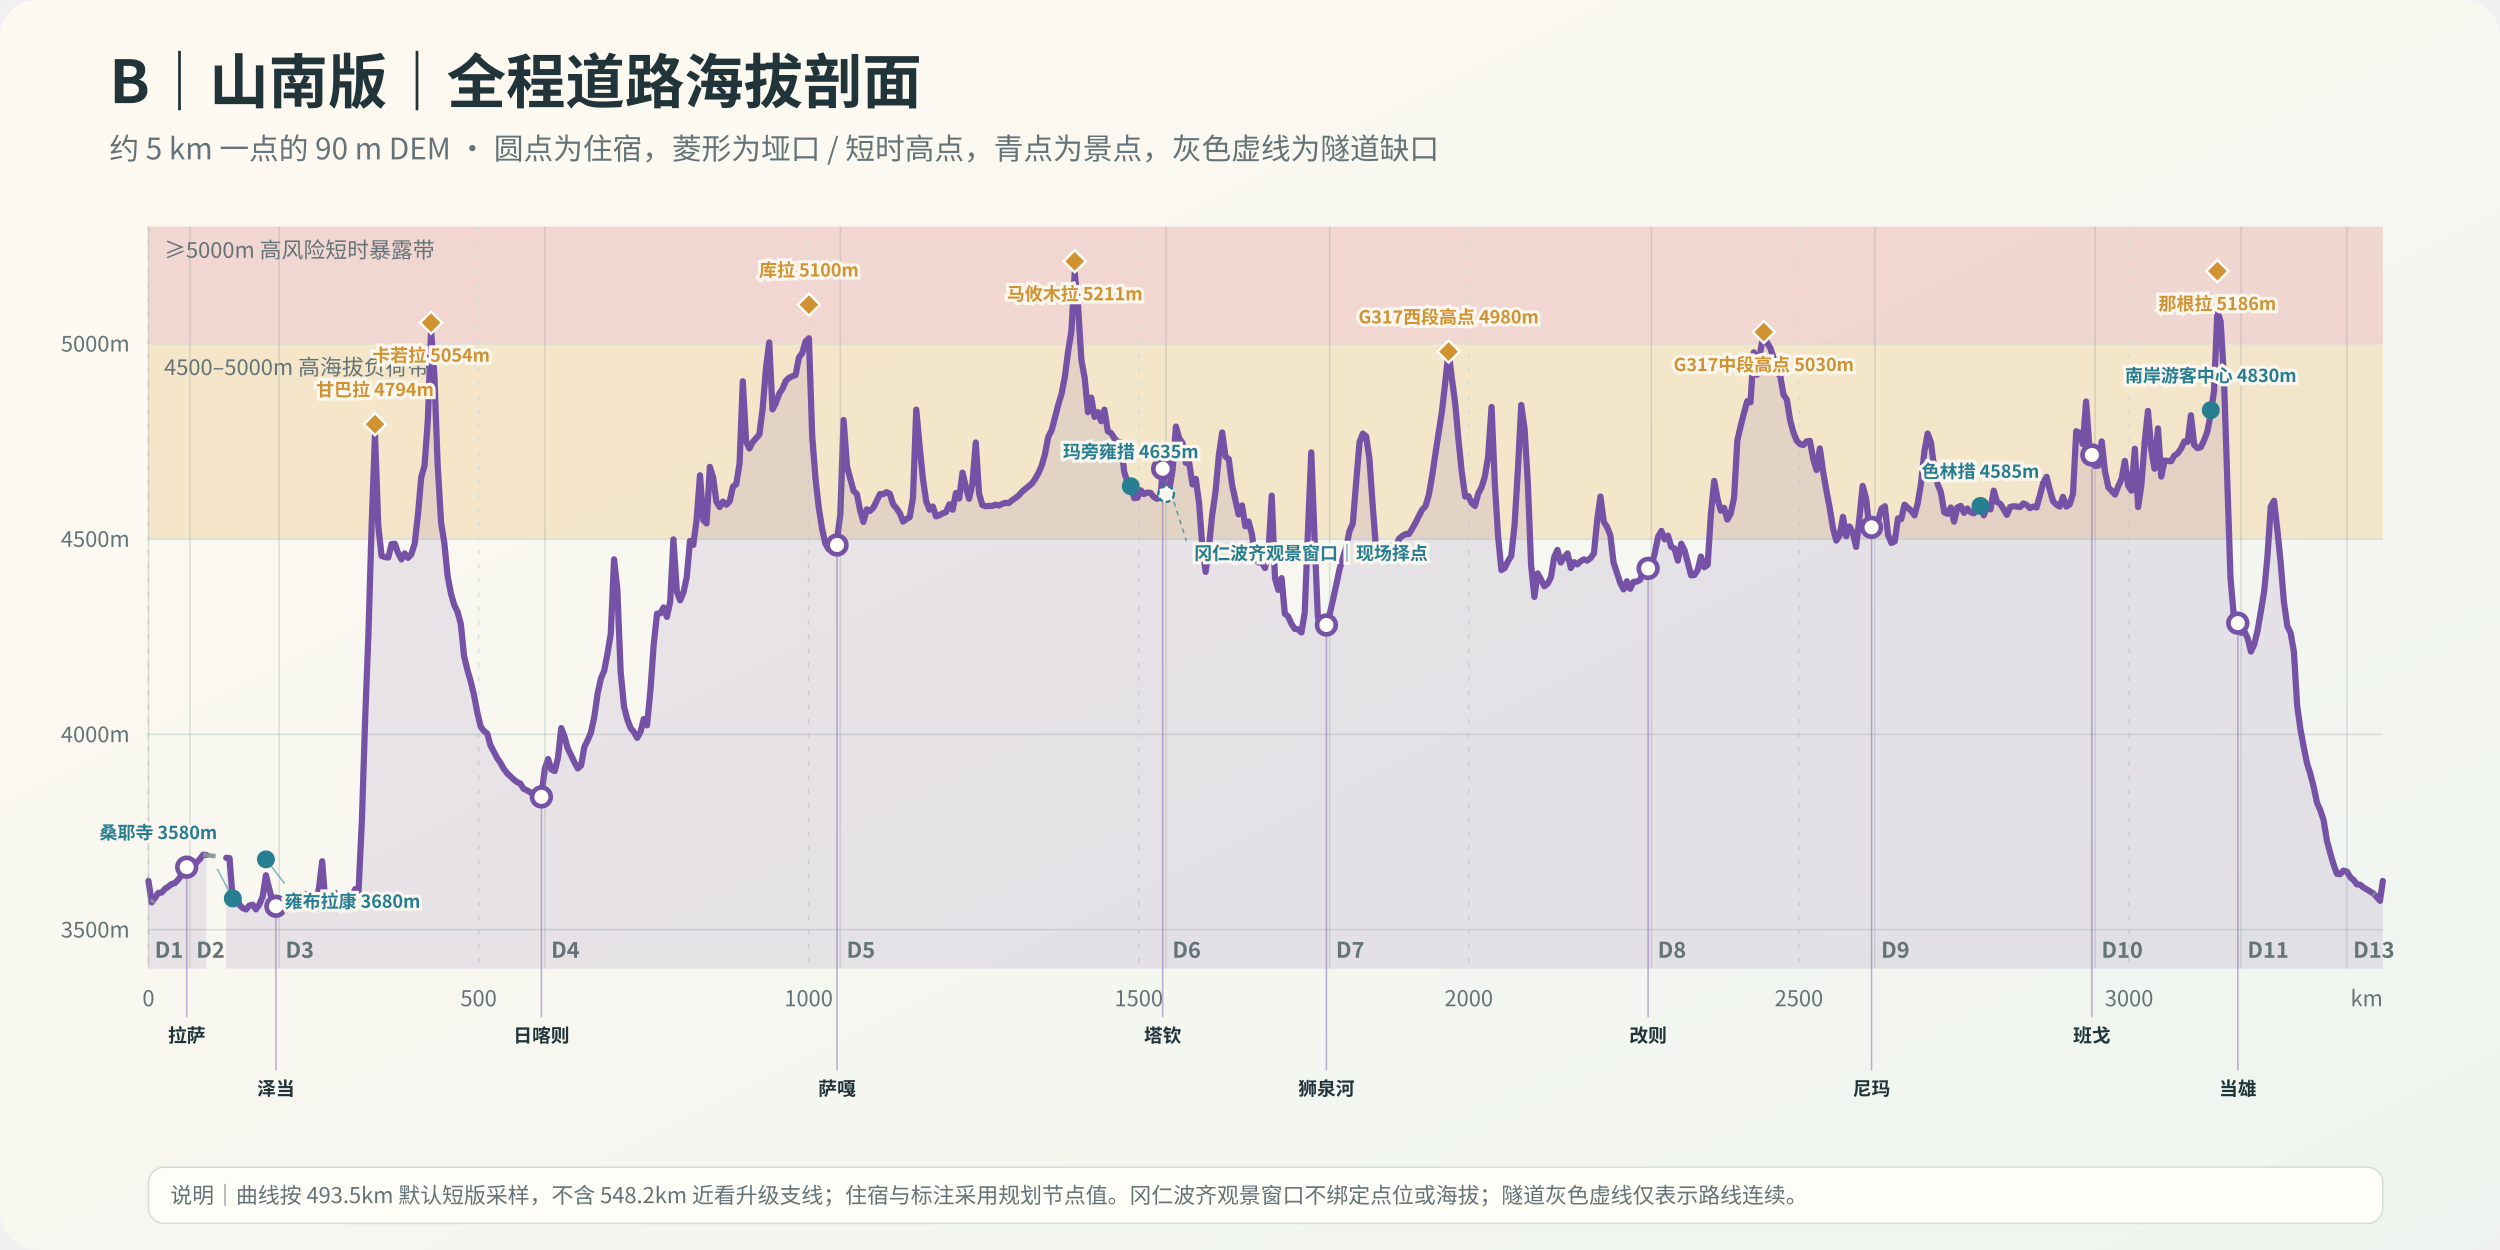
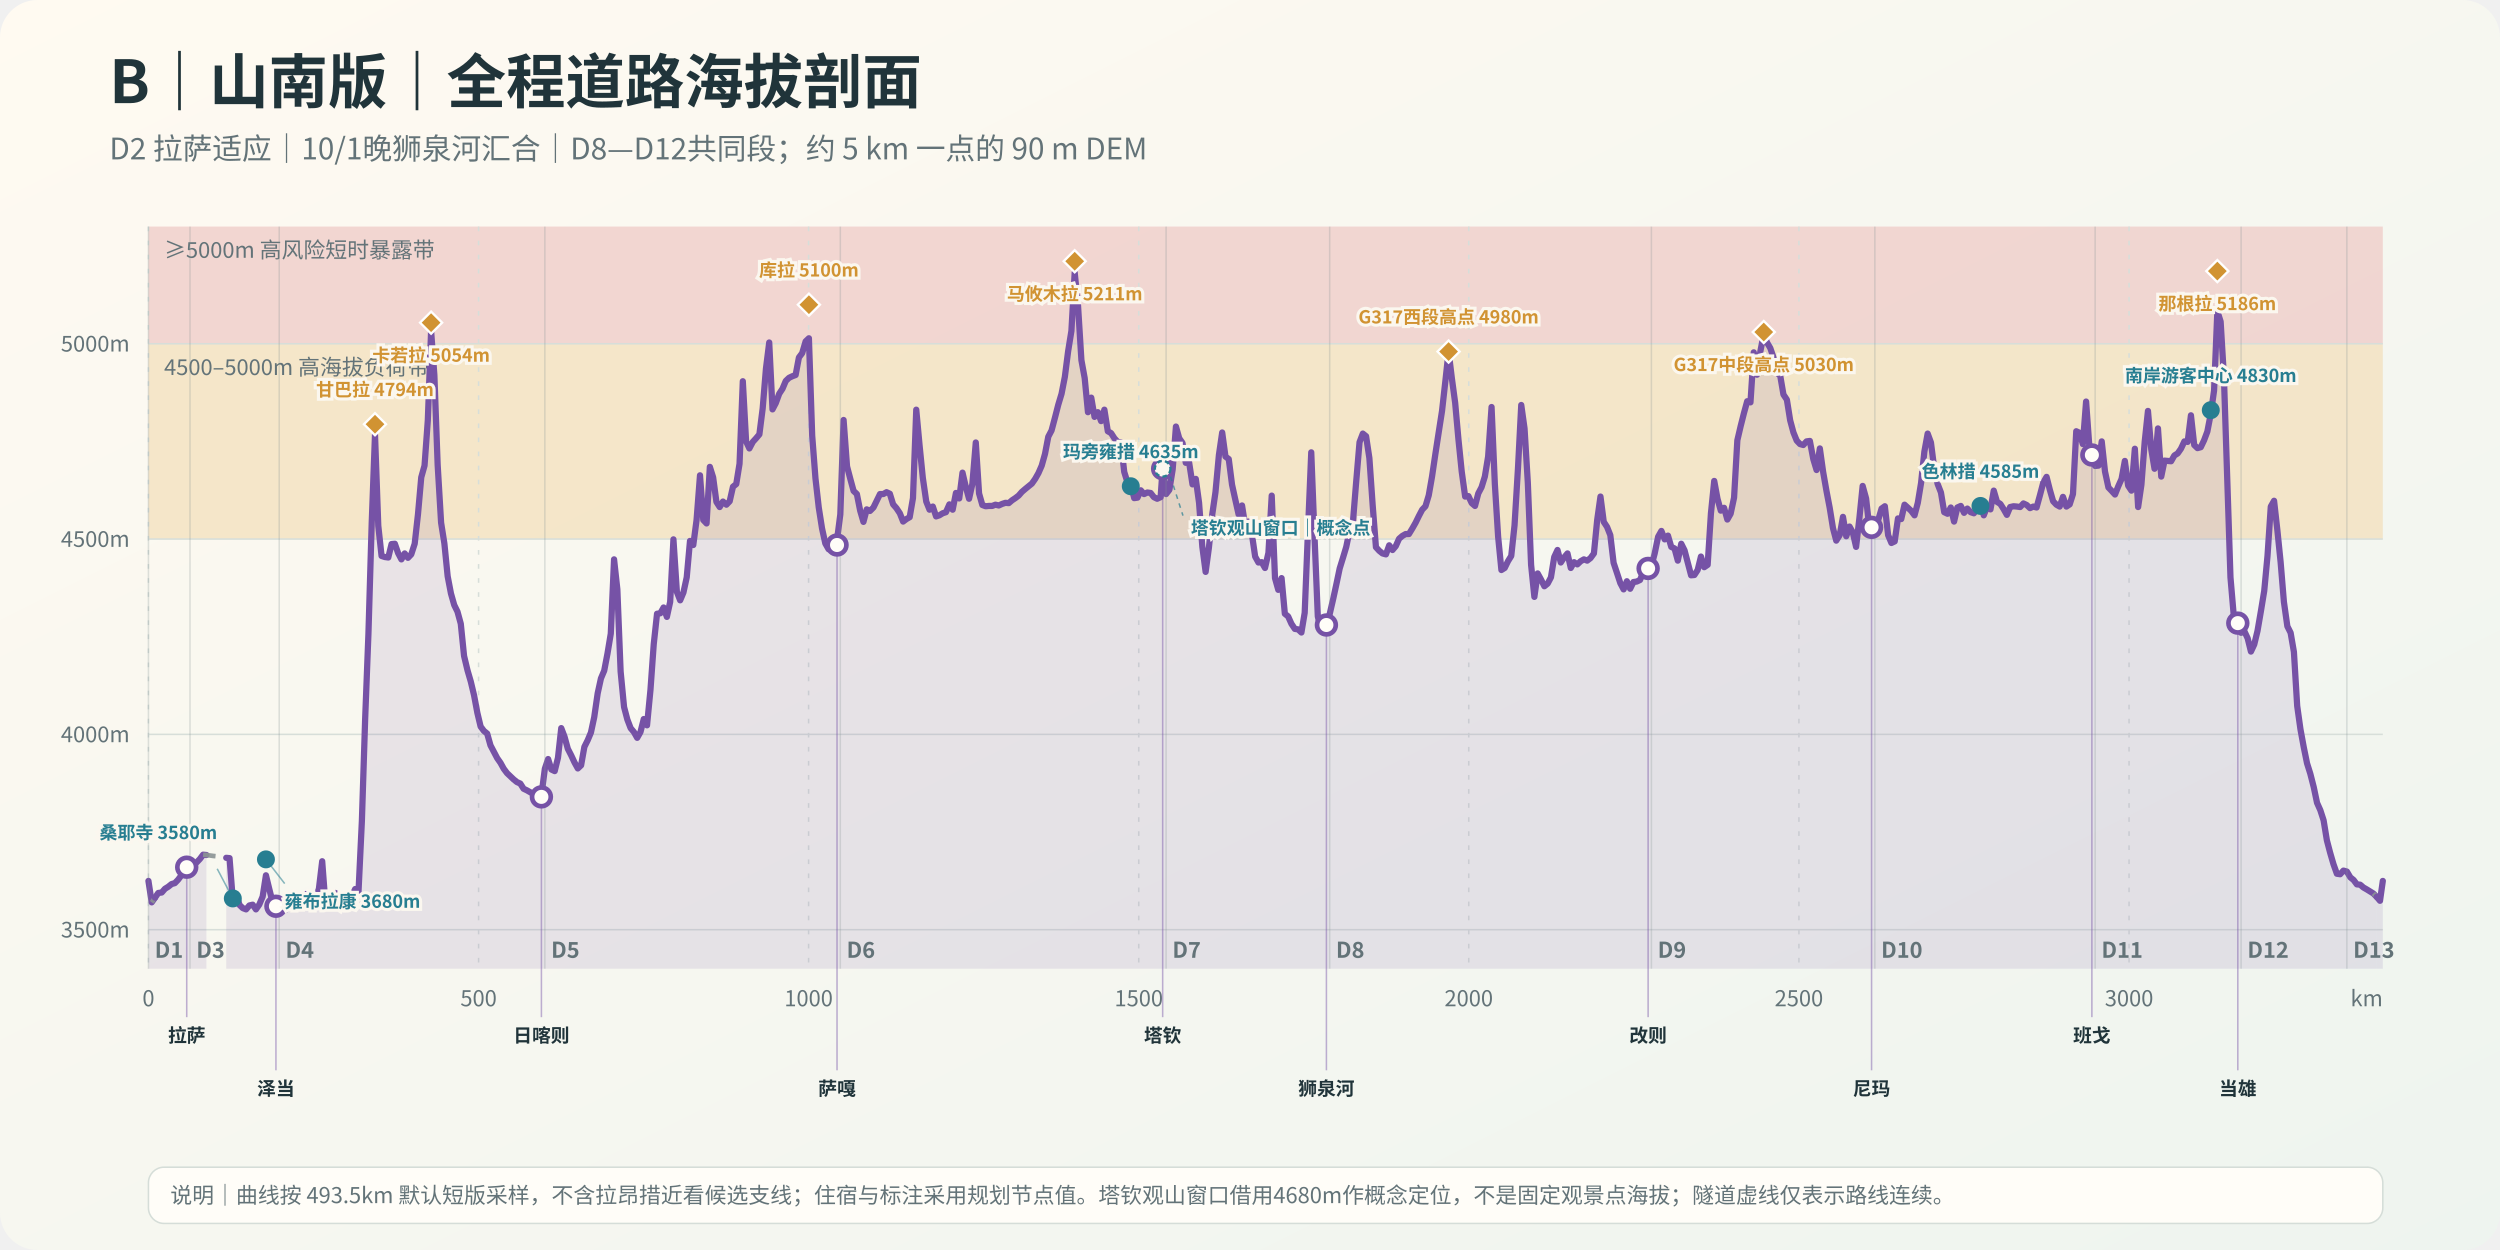
<svg xmlns="http://www.w3.org/2000/svg" width="1600" height="800" viewBox="0 0 1600 800" role="img">
  <defs>
    <linearGradient id="paper" x1="0" y1="0" x2="1" y2="1">
      <stop offset="0" stop-color="#fffaf1" />
      <stop offset="1" stop-color="#eef4ef" />
    </linearGradient>
    <filter id="soft" x="-30%" y="-30%" width="160%" height="160%">
      <feDropShadow dx="0" dy="3" stdDeviation="4" flood-color="#21343a" flood-opacity=".18" />
    </filter>
    <marker id="arr-a" viewBox="0 0 10 10" refX="8" refY="5" markerWidth="11" markerHeight="11" markerUnits="userSpaceOnUse" orient="auto-start-reverse">
      <path d="M0 0L10 5L0 10z" fill="#a94f36" />
    </marker>
    <marker id="arr-b" viewBox="0 0 10 10" refX="8" refY="5" markerWidth="11" markerHeight="11" markerUnits="userSpaceOnUse" orient="auto-start-reverse">
      <path d="M0 0L10 5L0 10z" fill="#7652a6" />
    </marker>
    <marker id="arr-gold" viewBox="0 0 10 10" refX="8" refY="5" markerWidth="11" markerHeight="11" markerUnits="userSpaceOnUse" orient="auto-start-reverse">
      <path d="M0 0L10 5L0 10z" fill="#c28a2c" />
    </marker>
    <marker id="arr-blue" viewBox="0 0 10 10" refX="8" refY="5" markerWidth="11" markerHeight="11" markerUnits="userSpaceOnUse" orient="auto-start-reverse">
      <path d="M0 0L10 5L0 10z" fill="#244f73" />
    </marker>
    <style>
.cn{font-family:"PingFang SC","Hiragino Sans GB","Microsoft YaHei","Noto Sans CJK SC",sans-serif}
.title{font-size:38px;font-weight:750;fill:#20343a}.sub{font-size:19px;fill:#637378}
.axis{font-size:14px;fill:#637378}.small{font-size:14px;fill:#637378}.label{font-size:16px;font-weight:650;fill:#20343a;paint-order:stroke;stroke:#fbf7ef;stroke-width:5px;stroke-linejoin:round}
.route{fill:none;stroke-linecap:round;stroke-linejoin:round}.legend{font-size:15px;fill:#33484e}
.profile{fill:none;stroke:#7652a6;stroke-width:4;stroke-linecap:round;stroke-linejoin:round}
</style>
  </defs>
  <rect width="1600" height="800" rx="24" fill="url(#paper)" />
  <text class="cn title" x="70" y="66">B｜山南版｜全程道路海拔剖面</text>
-   <text class="cn sub" x="70" y="102">约 5 km 一点的 90 m DEM · 圆点为住宿，菱形为垭口 / 短时高点，青点为景点，灰色虚线为隧道缺口</text>
+   <text class="cn sub" x="70" y="102">D2 拉萨适应｜10/1晚狮泉河汇合｜D8—D12共同段；约 5 km 一点的 90 m DEM</text>
  <rect x="95" y="145" width="1430" height="75.0" fill="#efc9c5" opacity=".72" />
  <rect x="95" y="220.0" width="1430" height="125.0" fill="#f2dfba" opacity=".72" />
  <text class="cn axis" x="105" y="165" fill="#98483e">≥5000m 高风险短时暴露带</text>
  <text class="cn axis" x="105" y="240.0" fill="#886224">4500–5000m 高海拔负荷带</text>
  <line x1="95" y1="595.0" x2="1525" y2="595.0" stroke="#d7ded9" stroke-width="1" />
  <text class="cn axis" x="83" y="600.0" text-anchor="end">3500m</text>
  <line x1="95" y1="470.0" x2="1525" y2="470.0" stroke="#d7ded9" stroke-width="1" />
  <text class="cn axis" x="83" y="475.0" text-anchor="end">4000m</text>
  <line x1="95" y1="345.0" x2="1525" y2="345.0" stroke="#d7ded9" stroke-width="1" />
  <text class="cn axis" x="83" y="350.0" text-anchor="end">4500m</text>
  <line x1="95" y1="220.0" x2="1525" y2="220.0" stroke="#d7ded9" stroke-width="1" />
  <text class="cn axis" x="83" y="225.0" text-anchor="end">5000m</text>
  <line x1="95.0" y1="145" x2="95.0" y2="620" stroke="#d7ded9" stroke-width="1" stroke-dasharray="3 6" />
  <text class="cn axis" x="95.0" y="644" text-anchor="middle">0</text>
  <line x1="306.3" y1="145" x2="306.3" y2="620" stroke="#d7ded9" stroke-width="1" stroke-dasharray="3 6" />
  <text class="cn axis" x="306.3" y="644" text-anchor="middle">500</text>
  <line x1="517.5" y1="145" x2="517.5" y2="620" stroke="#d7ded9" stroke-width="1" stroke-dasharray="3 6" />
  <text class="cn axis" x="517.5" y="644" text-anchor="middle">1000</text>
  <line x1="728.8" y1="145" x2="728.8" y2="620" stroke="#d7ded9" stroke-width="1" stroke-dasharray="3 6" />
  <text class="cn axis" x="728.8" y="644" text-anchor="middle">1500</text>
  <line x1="940.0" y1="145" x2="940.0" y2="620" stroke="#d7ded9" stroke-width="1" stroke-dasharray="3 6" />
  <text class="cn axis" x="940.0" y="644" text-anchor="middle">2000</text>
  <line x1="1151.3" y1="145" x2="1151.3" y2="620" stroke="#d7ded9" stroke-width="1" stroke-dasharray="3 6" />
  <text class="cn axis" x="1151.3" y="644" text-anchor="middle">2500</text>
  <line x1="1362.6" y1="145" x2="1362.6" y2="620" stroke="#d7ded9" stroke-width="1" stroke-dasharray="3 6" />
  <text class="cn axis" x="1362.6" y="644" text-anchor="middle">3000</text>
  <text class="cn axis" x="1525" y="644" text-anchor="end">km</text>
  <path d="M95.0,620.0 L95.0,563.8 L97.1,577.5 L99.2,574.5 L99.2,620.0 Z" fill="#7652a6" opacity=".13" />
  <path class="profile" d="M95.0,563.8 L97.1,577.5 L99.2,574.5" />
  <path d="M97.1,577.5 L99.2,574.5 L101.3,571.5" fill="none" stroke="#8b9494" stroke-width="3" stroke-dasharray="8 8" opacity=".9" />
  <path d="M99.2,620.0 L99.2,574.5 L101.3,571.5 L103.5,571.2 L105.6,568.8 L107.7,567.5 L109.8,565.8 L111.9,565.2 L114.0,563.0 L116.1,560.2 L118.2,558.2 L119.5,557.2 L121.6,556.8 L123.7,553.8 L125.8,552.0 L127.9,549.8 L130.0,547.0 L132.1,547.2 L132.1,620.0 Z" fill="#7652a6" opacity=".13" />
  <path class="profile" d="M99.2,574.5 L101.3,571.5 L103.5,571.2 L105.6,568.8 L107.7,567.5 L109.8,565.8 L111.9,565.2 L114.0,563.0 L116.1,560.2 L118.2,558.2 L119.5,557.2 L121.6,556.8 L123.7,553.8 L125.8,552.0 L127.9,549.8 L130.0,547.0 L132.1,547.2" />
  <path d="M130.0,547.0 L132.1,547.2 L134.3,547.5 L136.4,547.8 L138.5,548.0 L140.6,548.5 L142.7,548.8 L144.8,549.0 L146.9,549.2" fill="none" stroke="#8b9494" stroke-width="3" stroke-dasharray="8 8" opacity=".9" />
  <path d="M144.8,620.0 L144.8,549.0 L146.9,549.2 L149.0,576.0 L151.2,572.2 L153.3,579.2 L155.4,581.2 L157.5,582.0 L159.6,579.5 L161.7,579.0 L163.8,582.0 L165.9,579.0 L168.1,573.8 L170.2,560.2 L172.3,568.8 L174.4,577.2 L176.5,580.2 L176.6,580.8 L178.7,576.2 L180.9,580.0 L183.0,582.2 L185.1,575.0 L187.2,581.5 L189.3,581.0 L191.4,580.0 L193.5,579.8 L195.6,572.2 L197.8,576.0 L199.9,577.2 L202.0,575.0 L204.1,568.8 L206.2,551.2 L208.3,578.8 L210.4,578.0 L212.5,574.2 L214.7,571.5 L216.8,575.5 L218.9,575.8 L221.0,576.0 L223.1,574.0 L225.2,573.5 L227.3,569.0 L229.4,571.5 L231.6,525.5 L233.7,460.0 L235.8,405.5 L237.9,334.5 L240.0,278.2 L242.1,336.5 L244.2,355.8 L246.3,356.5 L248.5,356.8 L250.6,348.2 L252.7,348.0 L254.8,354.0 L256.9,358.0 L259.0,354.2 L261.1,357.0 L263.2,354.8 L265.4,348.0 L267.5,329.2 L269.6,305.5 L271.7,298.0 L273.8,269.0 L275.9,211.8 L278.0,240.2 L280.1,297.5 L282.3,334.5 L284.4,347.8 L286.5,368.8 L288.6,379.8 L290.7,387.2 L292.8,391.5 L294.9,399.2 L297.0,419.8 L299.2,429.0 L301.3,436.2 L303.4,445.0 L305.5,456.2 L307.6,465.0 L309.7,467.8 L311.8,469.5 L313.9,477.0 L316.1,481.2 L318.2,485.2 L320.3,488.2 L322.4,492.0 L324.5,494.8 L326.6,496.8 L328.7,498.8 L330.8,500.5 L333.0,501.5 L335.1,504.8 L337.2,505.8 L339.3,507.0 L341.4,508.2 L343.5,508.8 L345.6,509.8 L346.5,509.0 L348.7,492.0 L350.8,485.8 L352.9,492.5 L355.0,493.5 L357.1,485.0 L359.2,466.0 L361.3,471.5 L363.4,479.2 L365.6,483.5 L367.7,488.0 L369.8,491.8 L371.9,489.8 L374.0,478.0 L376.1,473.8 L378.2,468.8 L380.3,459.0 L382.5,443.8 L384.6,434.2 L386.7,429.2 L388.8,418.2 L390.9,405.5 L393.0,358.0 L395.1,377.2 L397.2,429.8 L399.4,452.5 L401.5,460.5 L403.6,466.0 L405.7,468.5 L407.8,472.2 L409.9,468.5 L412.0,460.2 L414.1,464.2 L416.3,441.5 L418.4,412.2 L420.5,392.8 L422.6,392.5 L424.7,388.8 L426.8,394.8 L428.9,385.2 L431.0,345.2 L433.2,378.8 L435.3,384.2 L437.4,379.2 L439.5,369.5 L441.6,346.2 L443.7,348.8 L445.8,332.8 L448.0,304.2 L450.1,332.8 L452.2,335.0 L454.3,298.8 L456.4,305.5 L458.5,321.2 L460.6,324.5 L462.7,321.0 L464.9,323.0 L467.0,320.8 L469.1,311.5 L471.2,309.8 L473.3,296.8 L475.4,244.0 L477.5,282.5 L479.6,287.0 L481.8,282.8 L483.9,280.5 L486.0,278.0 L488.1,261.5 L490.2,236.0 L492.3,219.2 L494.4,262.0 L496.5,258.0 L498.7,252.0 L500.8,248.8 L502.9,243.8 L505.0,241.8 L507.1,240.8 L509.2,240.0 L511.3,228.8 L513.4,226.0 L515.6,218.5 L517.7,216.5 L519.8,278.8 L521.9,306.2 L524.0,324.8 L526.1,338.2 L528.2,347.8 L530.3,351.5 L532.5,351.0 L534.6,352.5 L535.7,345.5 L537.8,329.2 L539.9,268.8 L542.1,298.5 L544.2,306.5 L546.3,314.2 L548.4,316.2 L550.5,326.8 L552.6,334.0 L554.7,326.0 L556.8,327.0 L559.0,324.8 L561.1,320.5 L563.2,316.2 L565.3,316.2 L567.4,315.0 L569.5,316.0 L571.6,322.8 L573.7,325.2 L575.9,328.5 L578.0,333.8 L580.1,332.2 L582.2,331.0 L584.3,318.8 L586.4,262.2 L588.5,284.8 L590.6,305.8 L592.8,321.0 L594.9,326.2 L597.0,324.2 L599.1,330.5 L601.2,329.8 L603.3,328.5 L605.4,327.8 L607.6,322.8 L609.7,326.2 L611.8,315.5 L613.9,319.0 L616.0,302.5 L618.1,311.5 L620.2,319.2 L622.3,309.8 L624.5,283.2 L626.6,315.8 L628.7,323.2 L630.8,324.0 L632.9,323.8 L635.0,323.8 L637.1,323.0 L639.2,323.5 L641.4,322.5 L643.5,321.8 L645.6,322.0 L647.7,320.2 L649.8,318.8 L651.9,317.2 L654.0,314.8 L656.1,313.0 L658.3,311.2 L660.4,309.5 L662.5,306.5 L664.6,302.8 L666.7,298.0 L668.8,290.5 L670.9,279.5 L673.0,275.5 L675.2,267.2 L677.3,259.0 L679.4,252.0 L681.5,241.2 L683.6,224.8 L685.7,211.8 L687.8,174.5 L689.9,195.0 L692.1,230.5 L694.2,242.0 L696.3,263.8 L698.4,254.5 L700.5,266.8 L702.6,263.8 L704.7,269.5 L706.8,262.2 L709.0,276.0 L711.1,277.2 L713.2,280.5 L715.3,282.8 L717.4,283.2 L719.5,302.0 L721.6,308.8 L723.7,310.2 L725.9,318.8 L728.0,318.5 L730.1,313.8 L732.2,316.2 L734.3,315.2 L736.4,315.5 L738.5,318.2 L740.6,319.2 L742.8,318.2 L744.1,299.5 L746.3,316.2 L748.4,313.5 L750.5,300.5 L752.6,273.0 L754.7,280.5 L756.8,283.5 L758.9,296.2 L761.0,295.8 L763.2,310.0 L765.3,306.5 L767.4,321.8 L769.5,350.0 L771.6,366.0 L773.7,350.5 L775.8,329.5 L777.9,315.0 L780.1,291.2 L782.2,276.8 L784.3,292.2 L786.4,293.8 L788.5,310.2 L790.6,319.8 L792.7,329.2 L794.9,323.5 L797.0,336.8 L799.1,333.8 L801.2,341.8 L803.3,356.2 L805.4,360.0 L807.5,359.8 L809.6,363.5 L811.8,353.8 L813.9,317.2 L816.0,370.0 L818.1,377.5 L820.2,370.0 L822.3,392.8 L824.4,394.5 L826.5,399.2 L828.7,402.5 L830.8,402.8 L832.9,404.8 L835.0,392.2 L837.1,339.8 L839.2,289.5 L841.3,343.5 L843.4,394.5 L845.6,403.8 L847.7,400.8 L848.9,399.5 L851.0,393.0 L853.2,383.5 L855.3,373.8 L857.4,363.8 L859.5,357.0 L861.6,350.0 L863.7,339.8 L865.8,335.0 L867.9,309.0 L870.1,283.0 L872.2,277.5 L874.3,279.2 L876.4,293.2 L878.5,323.2 L880.6,350.2 L882.7,352.5 L884.8,354.2 L887.0,354.8 L889.1,349.0 L891.2,352.0 L893.3,349.5 L895.4,344.8 L897.5,343.0 L899.6,341.8 L901.7,341.8 L903.9,338.2 L906.0,334.5 L908.1,330.2 L910.2,326.2 L912.3,324.0 L914.4,317.0 L916.5,305.0 L918.6,290.8 L920.8,276.5 L922.9,263.0 L925.0,244.2 L927.1,225.0 L929.2,242.2 L931.3,257.8 L933.4,281.2 L935.5,301.8 L937.7,317.8 L939.8,317.5 L941.9,322.0 L944.0,323.8 L946.1,315.8 L948.2,311.8 L950.3,305.0 L952.4,292.2 L954.6,260.5 L956.7,309.8 L958.8,343.5 L960.9,364.8 L963.0,363.5 L965.1,359.2 L967.2,355.8 L969.3,336.2 L971.5,299.8 L973.6,259.2 L975.7,274.2 L977.8,308.8 L979.9,361.5 L982.0,382.0 L984.1,367.0 L986.2,370.8 L988.4,375.2 L990.5,373.5 L992.6,369.5 L994.7,356.5 L996.8,352.0 L998.9,360.0 L1001.0,356.8 L1003.2,354.2 L1005.3,363.5 L1007.4,359.8 L1009.5,361.2 L1011.6,359.2 L1013.7,358.0 L1015.8,358.8 L1017.9,357.2 L1020.1,354.2 L1022.2,332.8 L1024.3,317.8 L1026.4,334.0 L1028.5,337.2 L1030.6,342.5 L1032.7,360.2 L1034.8,366.5 L1037.0,373.2 L1039.1,377.2 L1041.2,372.0 L1043.3,376.8 L1045.4,372.5 L1047.5,372.2 L1049.6,371.2 L1051.7,366.2 L1053.9,365.2 L1054.8,364.8 L1056.9,362.2 L1059.0,354.2 L1061.2,343.5 L1063.3,339.8 L1065.4,345.2 L1067.5,342.8 L1069.6,350.0 L1071.7,351.0 L1073.8,358.8 L1076.0,348.0 L1078.1,352.2 L1080.2,360.2 L1082.3,368.2 L1084.4,368.0 L1086.5,364.8 L1088.6,356.2 L1090.7,363.0 L1092.9,361.5 L1095.0,328.5 L1097.1,307.8 L1099.2,319.2 L1101.3,326.8 L1103.4,325.0 L1105.5,332.5 L1107.6,328.8 L1109.8,318.5 L1111.9,281.8 L1114.0,272.8 L1116.1,264.5 L1118.2,256.8 L1120.3,257.5 L1122.4,225.5 L1124.5,239.8 L1126.7,224.5 L1128.8,213.8 L1130.9,219.2 L1133.0,222.8 L1135.1,229.0 L1137.2,238.8 L1139.3,240.2 L1141.4,252.5 L1143.6,255.8 L1145.7,269.0 L1147.8,276.8 L1149.9,282.0 L1152.0,284.2 L1154.1,284.8 L1156.2,282.5 L1158.3,282.2 L1160.5,293.8 L1162.6,300.8 L1164.7,287.0 L1166.8,302.0 L1168.9,314.0 L1171.0,325.0 L1173.1,338.0 L1175.2,346.0 L1177.4,342.5 L1179.5,330.8 L1181.6,343.2 L1183.7,337.0 L1185.8,340.8 L1187.9,350.0 L1190.0,331.8 L1192.1,311.0 L1194.3,319.0 L1196.4,338.0 L1197.8,338.0 L1199.9,333.8 L1202.0,333.0 L1204.2,325.5 L1206.3,324.0 L1208.4,342.5 L1210.5,347.5 L1212.6,346.5 L1214.7,331.8 L1216.8,332.2 L1218.9,323.0 L1221.1,325.0 L1223.2,327.0 L1225.3,329.8 L1227.4,321.8 L1229.5,309.0 L1231.6,289.0 L1233.7,277.5 L1235.8,283.2 L1238.0,300.5 L1240.1,309.8 L1242.2,315.2 L1244.3,327.8 L1246.4,328.8 L1248.5,324.8 L1250.6,333.8 L1252.7,324.8 L1254.9,323.8 L1257.0,328.2 L1259.1,325.5 L1261.2,327.8 L1263.3,328.5 L1265.4,325.8 L1267.5,321.5 L1269.6,329.8 L1271.8,324.2 L1273.9,326.0 L1276.0,314.0 L1278.1,321.2 L1280.2,322.5 L1282.3,325.8 L1284.4,329.5 L1286.5,324.5 L1288.7,324.0 L1290.8,324.2 L1292.9,324.5 L1295.0,322.2 L1297.1,323.2 L1299.2,325.2 L1301.3,324.2 L1303.4,324.8 L1305.6,316.8 L1307.7,308.8 L1309.8,305.2 L1311.9,313.5 L1314.0,320.8 L1316.1,323.0 L1318.2,324.2 L1320.3,318.0 L1322.5,324.2 L1324.6,322.8 L1326.7,316.2 L1328.8,276.0 L1330.9,277.0 L1333.0,284.2 L1335.1,257.0 L1337.2,286.0 L1338.8,291.2 L1340.9,298.2 L1343.0,298.0 L1345.1,282.5 L1347.2,301.8 L1349.4,312.0 L1351.5,314.2 L1353.6,316.5 L1355.7,311.2 L1357.8,306.5 L1359.9,295.0 L1362.0,310.8 L1364.1,314.0 L1366.3,287.2 L1368.4,324.5 L1370.5,310.2 L1372.6,282.8 L1374.7,263.0 L1376.8,287.5 L1378.9,300.0 L1381.1,274.2 L1383.2,305.0 L1385.3,294.8 L1387.4,295.0 L1389.5,295.2 L1391.6,291.5 L1393.7,290.2 L1395.8,287.2 L1398.0,282.5 L1400.1,282.8 L1402.2,265.8 L1404.3,284.8 L1406.4,286.8 L1408.5,286.2 L1410.6,281.8 L1412.7,276.2 L1414.9,264.8 L1417.0,250.0 L1419.1,199.2 L1421.2,205.8 L1423.3,241.0 L1425.4,305.5 L1427.5,369.5 L1429.6,394.0 L1431.8,400.8 L1432.2,399.0 L1434.3,405.0 L1436.4,404.0 L1438.5,408.5 L1440.6,417.0 L1442.7,412.5 L1444.8,403.8 L1447.0,391.0 L1449.1,378.2 L1451.2,355.8 L1453.3,324.2 L1455.4,320.5 L1457.5,339.2 L1459.6,359.8 L1461.7,385.2 L1463.9,400.8 L1466.0,405.0 L1468.1,417.2 L1470.2,451.8 L1472.3,466.8 L1474.4,478.2 L1476.5,488.5 L1478.6,495.2 L1480.8,503.8 L1482.9,513.8 L1485.0,518.5 L1487.1,525.0 L1489.2,537.8 L1491.3,545.8 L1493.4,553.0 L1495.6,559.2 L1497.7,559.5 L1499.8,557.2 L1499.9,557.2 L1502.0,557.8 L1504.2,561.5 L1506.3,563.2 L1508.4,566.0 L1510.5,566.2 L1512.6,568.0 L1514.7,569.2 L1516.8,570.5 L1518.9,571.8 L1521.1,574.0 L1521.1,620.0 Z" fill="#7652a6" opacity=".13" />
  <path class="profile" d="M144.8,549.0 L146.9,549.2 L149.0,576.0 L151.2,572.2 L153.3,579.2 L155.4,581.2 L157.5,582.0 L159.6,579.5 L161.7,579.0 L163.8,582.0 L165.9,579.0 L168.1,573.8 L170.2,560.2 L172.3,568.8 L174.4,577.2 L176.5,580.2 L176.6,580.8 L178.7,576.2 L180.9,580.0 L183.0,582.2 L185.1,575.0 L187.2,581.5 L189.3,581.0 L191.4,580.0 L193.5,579.8 L195.6,572.2 L197.8,576.0 L199.9,577.2 L202.0,575.0 L204.1,568.8 L206.2,551.2 L208.3,578.8 L210.4,578.0 L212.5,574.2 L214.7,571.5 L216.8,575.5 L218.9,575.8 L221.0,576.0 L223.1,574.0 L225.2,573.5 L227.3,569.0 L229.4,571.5 L231.6,525.5 L233.7,460.0 L235.8,405.5 L237.9,334.5 L240.0,278.2 L242.1,336.5 L244.2,355.8 L246.3,356.5 L248.5,356.8 L250.6,348.2 L252.7,348.0 L254.8,354.0 L256.9,358.0 L259.0,354.2 L261.1,357.0 L263.2,354.8 L265.4,348.0 L267.5,329.2 L269.6,305.5 L271.7,298.0 L273.8,269.0 L275.9,211.8 L278.0,240.2 L280.1,297.5 L282.3,334.5 L284.4,347.8 L286.5,368.8 L288.6,379.8 L290.7,387.2 L292.8,391.5 L294.9,399.2 L297.0,419.8 L299.2,429.0 L301.3,436.2 L303.4,445.0 L305.5,456.2 L307.6,465.0 L309.7,467.8 L311.8,469.5 L313.9,477.0 L316.1,481.2 L318.2,485.2 L320.3,488.2 L322.4,492.0 L324.5,494.8 L326.6,496.8 L328.7,498.8 L330.8,500.5 L333.0,501.5 L335.1,504.8 L337.2,505.8 L339.3,507.0 L341.4,508.2 L343.5,508.8 L345.6,509.8 L346.5,509.0 L348.7,492.0 L350.8,485.8 L352.9,492.5 L355.0,493.5 L357.1,485.0 L359.2,466.0 L361.3,471.5 L363.4,479.2 L365.6,483.5 L367.7,488.0 L369.8,491.8 L371.9,489.8 L374.0,478.0 L376.1,473.8 L378.2,468.8 L380.3,459.0 L382.5,443.8 L384.6,434.2 L386.7,429.2 L388.8,418.2 L390.9,405.5 L393.0,358.0 L395.1,377.2 L397.2,429.8 L399.4,452.5 L401.5,460.5 L403.6,466.0 L405.7,468.5 L407.8,472.2 L409.9,468.5 L412.0,460.2 L414.1,464.2 L416.3,441.5 L418.4,412.2 L420.5,392.8 L422.6,392.5 L424.7,388.8 L426.8,394.8 L428.9,385.2 L431.0,345.2 L433.2,378.8 L435.3,384.2 L437.4,379.2 L439.5,369.5 L441.6,346.2 L443.7,348.8 L445.8,332.8 L448.0,304.2 L450.1,332.8 L452.2,335.0 L454.3,298.8 L456.4,305.5 L458.5,321.2 L460.6,324.5 L462.7,321.0 L464.9,323.0 L467.0,320.8 L469.1,311.5 L471.2,309.8 L473.3,296.8 L475.4,244.0 L477.5,282.5 L479.6,287.0 L481.8,282.8 L483.9,280.5 L486.0,278.0 L488.1,261.5 L490.2,236.0 L492.3,219.2 L494.4,262.0 L496.5,258.0 L498.7,252.0 L500.8,248.8 L502.9,243.8 L505.0,241.8 L507.1,240.8 L509.2,240.0 L511.3,228.8 L513.4,226.0 L515.6,218.5 L517.7,216.5 L519.8,278.8 L521.9,306.2 L524.0,324.8 L526.1,338.2 L528.2,347.8 L530.3,351.5 L532.5,351.0 L534.6,352.5 L535.7,345.5 L537.8,329.2 L539.9,268.8 L542.1,298.5 L544.2,306.5 L546.3,314.2 L548.4,316.2 L550.5,326.8 L552.6,334.0 L554.7,326.0 L556.8,327.0 L559.0,324.8 L561.1,320.5 L563.2,316.2 L565.3,316.2 L567.4,315.0 L569.5,316.0 L571.6,322.8 L573.7,325.2 L575.9,328.5 L578.0,333.8 L580.1,332.2 L582.2,331.0 L584.3,318.8 L586.4,262.2 L588.5,284.8 L590.6,305.8 L592.8,321.0 L594.9,326.2 L597.0,324.2 L599.1,330.5 L601.2,329.8 L603.3,328.5 L605.4,327.8 L607.6,322.8 L609.7,326.2 L611.8,315.5 L613.9,319.0 L616.0,302.5 L618.1,311.5 L620.2,319.2 L622.3,309.8 L624.5,283.2 L626.6,315.8 L628.7,323.2 L630.8,324.0 L632.9,323.8 L635.0,323.8 L637.1,323.0 L639.2,323.5 L641.4,322.5 L643.5,321.8 L645.6,322.0 L647.7,320.2 L649.8,318.8 L651.9,317.2 L654.0,314.8 L656.1,313.0 L658.3,311.2 L660.4,309.5 L662.5,306.5 L664.6,302.8 L666.7,298.0 L668.8,290.5 L670.9,279.5 L673.0,275.5 L675.2,267.2 L677.3,259.0 L679.4,252.0 L681.5,241.2 L683.6,224.8 L685.7,211.8 L687.8,174.5 L689.9,195.0 L692.1,230.5 L694.2,242.0 L696.3,263.8 L698.4,254.5 L700.5,266.8 L702.6,263.8 L704.7,269.5 L706.8,262.2 L709.0,276.0 L711.1,277.2 L713.2,280.5 L715.3,282.8 L717.4,283.2 L719.5,302.0 L721.6,308.8 L723.7,310.2 L725.9,318.8 L728.0,318.5 L730.1,313.8 L732.2,316.2 L734.3,315.2 L736.4,315.5 L738.5,318.2 L740.6,319.2 L742.8,318.2 L744.1,299.5 L746.3,316.2 L748.4,313.5 L750.5,300.5 L752.6,273.0 L754.7,280.5 L756.8,283.5 L758.9,296.2 L761.0,295.8 L763.2,310.0 L765.3,306.5 L767.4,321.8 L769.5,350.0 L771.6,366.0 L773.7,350.5 L775.8,329.5 L777.9,315.0 L780.1,291.2 L782.2,276.8 L784.3,292.2 L786.4,293.8 L788.5,310.2 L790.6,319.8 L792.7,329.2 L794.9,323.5 L797.0,336.8 L799.1,333.8 L801.2,341.8 L803.3,356.2 L805.4,360.0 L807.5,359.8 L809.6,363.5 L811.8,353.8 L813.9,317.2 L816.0,370.0 L818.1,377.5 L820.2,370.0 L822.3,392.8 L824.4,394.5 L826.5,399.2 L828.7,402.5 L830.8,402.8 L832.9,404.8 L835.0,392.2 L837.1,339.8 L839.2,289.5 L841.3,343.5 L843.4,394.5 L845.6,403.8 L847.7,400.8 L848.9,399.5 L851.0,393.0 L853.2,383.5 L855.3,373.8 L857.4,363.8 L859.5,357.0 L861.6,350.0 L863.7,339.8 L865.8,335.0 L867.9,309.0 L870.1,283.0 L872.2,277.5 L874.3,279.2 L876.4,293.2 L878.5,323.2 L880.6,350.2 L882.7,352.5 L884.8,354.2 L887.0,354.8 L889.1,349.0 L891.2,352.0 L893.3,349.5 L895.4,344.8 L897.5,343.0 L899.6,341.8 L901.7,341.8 L903.9,338.2 L906.0,334.5 L908.1,330.2 L910.2,326.2 L912.3,324.0 L914.4,317.0 L916.5,305.0 L918.6,290.8 L920.8,276.5 L922.9,263.0 L925.0,244.2 L927.1,225.0 L929.2,242.2 L931.3,257.8 L933.4,281.2 L935.5,301.8 L937.7,317.8 L939.8,317.5 L941.9,322.0 L944.0,323.8 L946.1,315.8 L948.2,311.8 L950.3,305.0 L952.4,292.2 L954.6,260.5 L956.7,309.8 L958.8,343.5 L960.9,364.8 L963.0,363.5 L965.1,359.2 L967.2,355.8 L969.3,336.2 L971.5,299.8 L973.6,259.2 L975.7,274.2 L977.8,308.8 L979.9,361.5 L982.0,382.0 L984.1,367.0 L986.2,370.8 L988.4,375.2 L990.5,373.5 L992.6,369.5 L994.7,356.5 L996.8,352.0 L998.9,360.0 L1001.0,356.8 L1003.2,354.2 L1005.3,363.5 L1007.4,359.8 L1009.5,361.2 L1011.6,359.2 L1013.7,358.0 L1015.8,358.8 L1017.9,357.2 L1020.1,354.2 L1022.2,332.8 L1024.3,317.8 L1026.4,334.0 L1028.5,337.2 L1030.6,342.5 L1032.7,360.2 L1034.8,366.5 L1037.0,373.2 L1039.1,377.2 L1041.2,372.0 L1043.3,376.8 L1045.4,372.5 L1047.5,372.2 L1049.6,371.2 L1051.7,366.2 L1053.9,365.2 L1054.8,364.8 L1056.9,362.2 L1059.0,354.2 L1061.2,343.5 L1063.3,339.8 L1065.4,345.2 L1067.5,342.8 L1069.6,350.0 L1071.7,351.0 L1073.8,358.8 L1076.0,348.0 L1078.1,352.2 L1080.2,360.2 L1082.3,368.2 L1084.4,368.0 L1086.5,364.8 L1088.6,356.2 L1090.7,363.0 L1092.9,361.5 L1095.0,328.5 L1097.1,307.8 L1099.2,319.2 L1101.3,326.8 L1103.4,325.0 L1105.5,332.5 L1107.6,328.8 L1109.8,318.5 L1111.9,281.8 L1114.0,272.8 L1116.1,264.5 L1118.2,256.8 L1120.3,257.5 L1122.4,225.5 L1124.5,239.8 L1126.7,224.5 L1128.8,213.8 L1130.9,219.2 L1133.0,222.8 L1135.1,229.0 L1137.2,238.8 L1139.3,240.2 L1141.4,252.5 L1143.6,255.8 L1145.7,269.0 L1147.8,276.8 L1149.9,282.0 L1152.0,284.2 L1154.1,284.8 L1156.2,282.5 L1158.3,282.2 L1160.5,293.8 L1162.6,300.8 L1164.7,287.0 L1166.8,302.0 L1168.9,314.0 L1171.0,325.0 L1173.1,338.0 L1175.2,346.0 L1177.4,342.5 L1179.5,330.8 L1181.6,343.2 L1183.7,337.0 L1185.8,340.8 L1187.9,350.0 L1190.0,331.8 L1192.1,311.0 L1194.3,319.0 L1196.4,338.0 L1197.8,338.0 L1199.9,333.8 L1202.0,333.0 L1204.2,325.5 L1206.3,324.0 L1208.4,342.5 L1210.5,347.5 L1212.6,346.5 L1214.7,331.8 L1216.8,332.2 L1218.9,323.0 L1221.1,325.0 L1223.2,327.0 L1225.3,329.8 L1227.4,321.8 L1229.5,309.0 L1231.6,289.0 L1233.7,277.5 L1235.8,283.2 L1238.0,300.5 L1240.1,309.8 L1242.2,315.2 L1244.3,327.8 L1246.4,328.8 L1248.5,324.8 L1250.6,333.8 L1252.7,324.8 L1254.9,323.8 L1257.0,328.2 L1259.1,325.5 L1261.2,327.8 L1263.3,328.5 L1265.4,325.8 L1267.5,321.5 L1269.6,329.8 L1271.8,324.2 L1273.9,326.0 L1276.0,314.0 L1278.1,321.2 L1280.2,322.5 L1282.3,325.8 L1284.4,329.5 L1286.5,324.5 L1288.7,324.0 L1290.8,324.2 L1292.9,324.5 L1295.0,322.2 L1297.1,323.2 L1299.2,325.2 L1301.3,324.2 L1303.4,324.8 L1305.6,316.8 L1307.7,308.8 L1309.8,305.2 L1311.9,313.5 L1314.0,320.8 L1316.1,323.0 L1318.2,324.2 L1320.3,318.0 L1322.5,324.2 L1324.6,322.8 L1326.7,316.2 L1328.8,276.0 L1330.9,277.0 L1333.0,284.2 L1335.1,257.0 L1337.2,286.0 L1338.8,291.2 L1340.9,298.2 L1343.0,298.0 L1345.1,282.5 L1347.2,301.8 L1349.4,312.0 L1351.5,314.2 L1353.6,316.5 L1355.7,311.2 L1357.8,306.5 L1359.9,295.0 L1362.0,310.8 L1364.1,314.0 L1366.3,287.2 L1368.4,324.5 L1370.5,310.2 L1372.6,282.8 L1374.7,263.0 L1376.8,287.5 L1378.9,300.0 L1381.1,274.2 L1383.2,305.0 L1385.3,294.8 L1387.4,295.0 L1389.5,295.2 L1391.6,291.5 L1393.7,290.2 L1395.8,287.2 L1398.0,282.5 L1400.1,282.8 L1402.2,265.8 L1404.3,284.8 L1406.4,286.8 L1408.5,286.2 L1410.6,281.8 L1412.7,276.2 L1414.9,264.8 L1417.0,250.0 L1419.1,199.2 L1421.2,205.8 L1423.3,241.0 L1425.4,305.5 L1427.5,369.5 L1429.6,394.0 L1431.8,400.8 L1432.2,399.0 L1434.3,405.0 L1436.4,404.0 L1438.5,408.5 L1440.6,417.0 L1442.7,412.5 L1444.8,403.8 L1447.0,391.0 L1449.1,378.2 L1451.2,355.8 L1453.3,324.2 L1455.4,320.5 L1457.5,339.2 L1459.6,359.8 L1461.7,385.2 L1463.9,400.8 L1466.0,405.0 L1468.1,417.2 L1470.2,451.8 L1472.3,466.8 L1474.4,478.2 L1476.5,488.5 L1478.6,495.2 L1480.8,503.8 L1482.9,513.8 L1485.0,518.5 L1487.1,525.0 L1489.2,537.8 L1491.3,545.8 L1493.4,553.0 L1495.6,559.2 L1497.7,559.5 L1499.8,557.2 L1499.9,557.2 L1502.0,557.8 L1504.2,561.5 L1506.3,563.2 L1508.4,566.0 L1510.5,566.2 L1512.6,568.0 L1514.7,569.2 L1516.8,570.5 L1518.9,571.8 L1521.1,574.0" />
  <path d="M1518.9,571.8 L1521.1,574.0 L1523.2,576.5" fill="none" stroke="#8b9494" stroke-width="3" stroke-dasharray="8 8" opacity=".9" />
  <path d="M1521.1,620.0 L1521.1,574.0 L1523.2,576.5 L1525.0,563.8 L1525.0,620.0 Z" fill="#7652a6" opacity=".13" />
  <path class="profile" d="M1521.1,574.0 L1523.2,576.5 L1525.0,563.8" />
  <line x1="95.0" y1="145" x2="95.0" y2="620" stroke="#7f8e90" stroke-width="1" opacity=".25" />
  <text class="cn axis" x="99.0" y="613" font-weight="700">D1</text>
  <line x1="121.6" y1="145" x2="121.6" y2="620" stroke="#7f8e90" stroke-width="1" opacity=".25" />
-   <text class="cn axis" x="125.6" y="613" font-weight="700">D2</text>
+   <text class="cn axis" x="125.6" y="613" font-weight="700">D3</text>
  <line x1="178.7" y1="145" x2="178.7" y2="620" stroke="#7f8e90" stroke-width="1" opacity=".25" />
-   <text class="cn axis" x="182.7" y="613" font-weight="700">D3</text>
+   <text class="cn axis" x="182.7" y="613" font-weight="700">D4</text>
  <line x1="348.7" y1="145" x2="348.7" y2="620" stroke="#7f8e90" stroke-width="1" opacity=".25" />
-   <text class="cn axis" x="352.7" y="613" font-weight="700">D4</text>
+   <text class="cn axis" x="352.7" y="613" font-weight="700">D5</text>
  <line x1="537.8" y1="145" x2="537.8" y2="620" stroke="#7f8e90" stroke-width="1" opacity=".25" />
-   <text class="cn axis" x="541.8" y="613" font-weight="700">D5</text>
+   <text class="cn axis" x="541.8" y="613" font-weight="700">D6</text>
  <line x1="746.3" y1="145" x2="746.3" y2="620" stroke="#7f8e90" stroke-width="1" opacity=".25" />
-   <text class="cn axis" x="750.3" y="613" font-weight="700">D6</text>
+   <text class="cn axis" x="750.3" y="613" font-weight="700">D7</text>
  <line x1="851.0" y1="145" x2="851.0" y2="620" stroke="#7f8e90" stroke-width="1" opacity=".25" />
-   <text class="cn axis" x="855.0" y="613" font-weight="700">D7</text>
+   <text class="cn axis" x="855.0" y="613" font-weight="700">D8</text>
  <line x1="1056.9" y1="145" x2="1056.9" y2="620" stroke="#7f8e90" stroke-width="1" opacity=".25" />
-   <text class="cn axis" x="1060.9" y="613" font-weight="700">D8</text>
+   <text class="cn axis" x="1060.9" y="613" font-weight="700">D9</text>
  <line x1="1199.9" y1="145" x2="1199.9" y2="620" stroke="#7f8e90" stroke-width="1" opacity=".25" />
-   <text class="cn axis" x="1203.9" y="613" font-weight="700">D9</text>
+   <text class="cn axis" x="1203.9" y="613" font-weight="700">D10</text>
  <line x1="1340.9" y1="145" x2="1340.9" y2="620" stroke="#7f8e90" stroke-width="1" opacity=".25" />
-   <text class="cn axis" x="1344.9" y="613" font-weight="700">D10</text>
+   <text class="cn axis" x="1344.9" y="613" font-weight="700">D11</text>
  <line x1="1434.3" y1="145" x2="1434.3" y2="620" stroke="#7f8e90" stroke-width="1" opacity=".25" />
-   <text class="cn axis" x="1438.3" y="613" font-weight="700">D11</text>
+   <text class="cn axis" x="1438.3" y="613" font-weight="700">D12</text>
  <line x1="1502.0" y1="145" x2="1502.0" y2="620" stroke="#7f8e90" stroke-width="1" opacity=".25" />
  <text class="cn axis" x="1506.0" y="613" font-weight="700">D13</text>
  <line x1="119.5" y1="562.0" x2="119.5" y2="651" stroke="#7652a6" stroke-width="1" opacity=".45" />
  <circle cx="119.5" cy="555.0" r="6" fill="#fffdf8" stroke="#7652a6" stroke-width="3" />
  <text class="cn" x="119.5" y="667" text-anchor="middle" font-size="12" font-weight="650" fill="#20343a">拉萨</text>
  <line x1="176.6" y1="587.0" x2="176.6" y2="685" stroke="#7652a6" stroke-width="1" opacity=".45" />
  <circle cx="176.6" cy="580.0" r="6" fill="#fffdf8" stroke="#7652a6" stroke-width="3" />
  <text class="cn" x="176.6" y="701" text-anchor="middle" font-size="12" font-weight="650" fill="#20343a">泽当</text>
  <line x1="346.5" y1="517.0" x2="346.5" y2="651" stroke="#7652a6" stroke-width="1" opacity=".45" />
  <circle cx="346.5" cy="510.0" r="6" fill="#fffdf8" stroke="#7652a6" stroke-width="3" />
  <text class="cn" x="346.5" y="667" text-anchor="middle" font-size="12" font-weight="650" fill="#20343a">日喀则</text>
  <line x1="535.7" y1="355.8" x2="535.7" y2="685" stroke="#7652a6" stroke-width="1" opacity=".45" />
  <circle cx="535.7" cy="348.8" r="6" fill="#fffdf8" stroke="#7652a6" stroke-width="3" />
  <text class="cn" x="535.7" y="701" text-anchor="middle" font-size="12" font-weight="650" fill="#20343a">萨嘎</text>
  <line x1="744.1" y1="307.0" x2="744.1" y2="651" stroke="#7652a6" stroke-width="1" opacity=".45" />
  <circle cx="744.1" cy="300.0" r="6" fill="#fffdf8" stroke="#7652a6" stroke-width="3" />
  <text class="cn" x="744.1" y="667" text-anchor="middle" font-size="12" font-weight="650" fill="#20343a">塔钦</text>
  <line x1="848.9" y1="407.0" x2="848.9" y2="685" stroke="#7652a6" stroke-width="1" opacity=".45" />
  <circle cx="848.9" cy="400.0" r="6" fill="#fffdf8" stroke="#7652a6" stroke-width="3" />
  <text class="cn" x="848.9" y="701" text-anchor="middle" font-size="12" font-weight="650" fill="#20343a">狮泉河</text>
  <line x1="1054.8" y1="370.8" x2="1054.8" y2="651" stroke="#7652a6" stroke-width="1" opacity=".45" />
  <circle cx="1054.8" cy="363.8" r="6" fill="#fffdf8" stroke="#7652a6" stroke-width="3" />
  <text class="cn" x="1054.8" y="667" text-anchor="middle" font-size="12" font-weight="650" fill="#20343a">改则</text>
  <line x1="1197.8" y1="344.5" x2="1197.8" y2="685" stroke="#7652a6" stroke-width="1" opacity=".45" />
  <circle cx="1197.8" cy="337.5" r="6" fill="#fffdf8" stroke="#7652a6" stroke-width="3" />
  <text class="cn" x="1197.8" y="701" text-anchor="middle" font-size="12" font-weight="650" fill="#20343a">尼玛</text>
  <line x1="1338.8" y1="298.2" x2="1338.8" y2="651" stroke="#7652a6" stroke-width="1" opacity=".45" />
  <circle cx="1338.8" cy="291.2" r="6" fill="#fffdf8" stroke="#7652a6" stroke-width="3" />
  <text class="cn" x="1338.8" y="667" text-anchor="middle" font-size="12" font-weight="650" fill="#20343a">班戈</text>
  <line x1="1432.2" y1="405.8" x2="1432.2" y2="685" stroke="#7652a6" stroke-width="1" opacity=".45" />
  <circle cx="1432.2" cy="398.8" r="6" fill="#fffdf8" stroke="#7652a6" stroke-width="3" />
  <text class="cn" x="1432.2" y="701" text-anchor="middle" font-size="12" font-weight="650" fill="#20343a">当雄</text>
  <circle cx="149.0" cy="575.0" r="5" fill="#277e91" stroke="#277e91" stroke-width="1.5" />
  <path d="M149.0,575.0 L139.0,556.0" fill="none" stroke="#277e91" stroke-width="1" opacity=".55" />
  <text class="cn" x="139.0" y="537.0" text-anchor="end" font-size="11.5" font-weight="650" fill="#277e91" paint-order="stroke" stroke="#fbf7ef" stroke-width="4">桑耶寺 3580m</text>
  <circle cx="170.2" cy="550.0" r="5" fill="#277e91" stroke="#277e91" stroke-width="1.5" />
  <path d="M170.2,550.0 L182.2,565.5" fill="none" stroke="#277e91" stroke-width="1" opacity=".55" />
  <text class="cn" x="182.2" y="581.0" text-anchor="start" font-size="11.5" font-weight="650" fill="#277e91" paint-order="stroke" stroke="#fbf7ef" stroke-width="4">雍布拉康 3680m</text>
  <rect x="235.0" y="266.5" width="10" height="10" transform="rotate(45 240.0 271.5)" fill="#d19332" stroke="#fff" stroke-width="1.5" />
  <text class="cn" x="240.0" y="253.5" text-anchor="middle" font-size="11.5" font-weight="650" fill="#d19332" paint-order="stroke" stroke="#fbf7ef" stroke-width="4">甘巴拉 4794m</text>
  <rect x="270.9" y="201.5" width="10" height="10" transform="rotate(45 275.9 206.5)" fill="#d19332" stroke="#fff" stroke-width="1.5" />
  <text class="cn" x="275.9" y="231.5" text-anchor="middle" font-size="11.5" font-weight="650" fill="#d19332" paint-order="stroke" stroke="#fbf7ef" stroke-width="4">卡若拉 5054m</text>
  <rect x="512.7" y="190.0" width="10" height="10" transform="rotate(45 517.7 195.0)" fill="#d19332" stroke="#fff" stroke-width="1.5" />
  <text class="cn" x="517.7" y="177.0" text-anchor="middle" font-size="11.5" font-weight="650" fill="#d19332" paint-order="stroke" stroke="#fbf7ef" stroke-width="4">库拉 5100m</text>
  <rect x="682.8" y="162.2" width="10" height="10" transform="rotate(45 687.8 167.2)" fill="#d19332" stroke="#fff" stroke-width="1.5" />
  <text class="cn" x="687.8" y="192.2" text-anchor="middle" font-size="11.5" font-weight="650" fill="#d19332" paint-order="stroke" stroke="#fbf7ef" stroke-width="4">马攸木拉 5211m</text>
  <circle cx="723.7" cy="311.2" r="5" fill="#277e91" stroke="#277e91" stroke-width="1.5" />
  <text class="cn" x="723.7" y="293.2" text-anchor="middle" font-size="11.5" font-weight="650" fill="#277e91" paint-order="stroke" stroke="#fbf7ef" stroke-width="4">玛旁雍措 4635m</text>
-   <circle cx="746.3" cy="316.2" r="5" fill="#fbf7ef" stroke="#277e91" stroke-width="1.5" stroke-dasharray="3 2" />
-   <path d="M751.3,321.2 L759.3,346.2" fill="none" stroke="#277e91" stroke-width="1" stroke-dasharray="3 3" opacity=".7" />
-   <text class="cn" x="764.3" y="358.2" text-anchor="start" font-size="11.5" font-weight="650" fill="#277e91" paint-order="stroke" stroke="#fbf7ef" stroke-width="4">冈仁波齐观景窗口｜现场择点</text>
+   <circle cx="744.1" cy="300.0" r="5" fill="#fbf7ef" stroke="#277e91" stroke-width="1.5" stroke-dasharray="3 2" />
+   <path d="M749.1,305.0 L757.1,330.0" fill="none" stroke="#277e91" stroke-width="1" stroke-dasharray="3 3" opacity=".7" />
+   <text class="cn" x="762.1" y="342.0" text-anchor="start" font-size="11.5" font-weight="650" fill="#277e91" paint-order="stroke" stroke="#fbf7ef" stroke-width="4">塔钦观山窗口｜概念点</text>
  <rect x="922.1" y="220.0" width="10" height="10" transform="rotate(45 927.1 225.0)" fill="#d19332" stroke="#fff" stroke-width="1.5" />
  <text class="cn" x="927.1" y="207.0" text-anchor="middle" font-size="11.5" font-weight="650" fill="#d19332" paint-order="stroke" stroke="#fbf7ef" stroke-width="4">G317西段高点 4980m</text>
  <rect x="1123.8" y="207.5" width="10" height="10" transform="rotate(45 1128.8 212.5)" fill="#d19332" stroke="#fff" stroke-width="1.5" />
  <text class="cn" x="1128.8" y="237.5" text-anchor="middle" font-size="11.5" font-weight="650" fill="#d19332" paint-order="stroke" stroke="#fbf7ef" stroke-width="4">G317中段高点 5030m</text>
  <circle cx="1267.5" cy="323.8" r="5" fill="#277e91" stroke="#277e91" stroke-width="1.5" />
  <text class="cn" x="1267.5" y="305.8" text-anchor="middle" font-size="11.5" font-weight="650" fill="#277e91" paint-order="stroke" stroke="#fbf7ef" stroke-width="4">色林措 4585m</text>
  <rect x="1414.1" y="168.5" width="10" height="10" transform="rotate(45 1419.1 173.5)" fill="#d19332" stroke="#fff" stroke-width="1.5" />
  <text class="cn" x="1419.1" y="198.5" text-anchor="middle" font-size="11.5" font-weight="650" fill="#d19332" paint-order="stroke" stroke="#fbf7ef" stroke-width="4">那根拉 5186m</text>
  <circle cx="1414.9" cy="262.5" r="5" fill="#277e91" stroke="#277e91" stroke-width="1.5" />
  <text class="cn" x="1414.9" y="244.5" text-anchor="middle" font-size="11.5" font-weight="650" fill="#277e91" paint-order="stroke" stroke="#fbf7ef" stroke-width="4">南岸游客中心 4830m</text>
  <g class="cn" transform="translate(95 747)">
    <rect width="1430" height="36" rx="10" fill="#fffdf8" stroke="#d5ddd8" />
-     <text class="small" x="14" y="23">说明｜曲线按 493.5km 默认短版采样，不含 548.2km 近看升级支线；住宿与标注采用规划节点值。冈仁波齐观景窗口不绑定点位或海拔；隧道灰色虚线仅表示路线连续。</text>
+     <text class="small" x="14" y="23">说明｜曲线按 493.5km 默认短版采样，不含拉昂措近看候选支线；住宿与标注采用规划节点值。塔钦观山窗口借用4680m作概念定位，不是固定观景点海拔；隧道虚线仅表示路线连续。</text>
  </g>
</svg>
